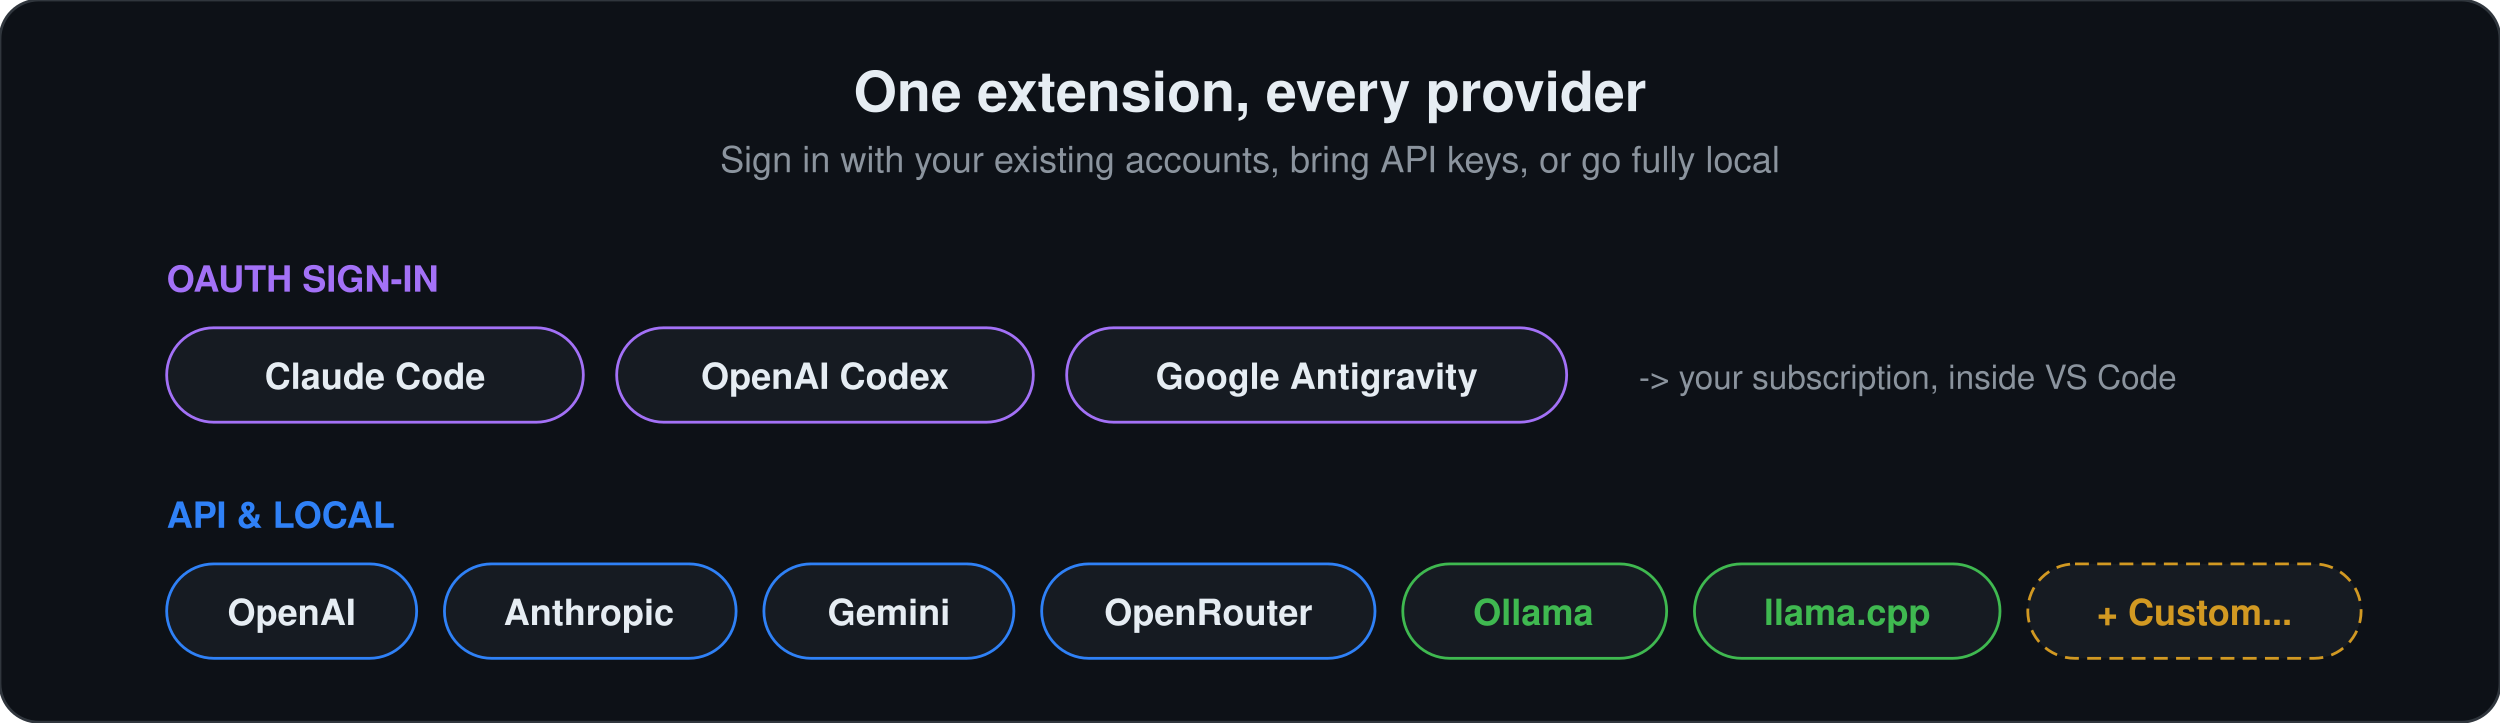
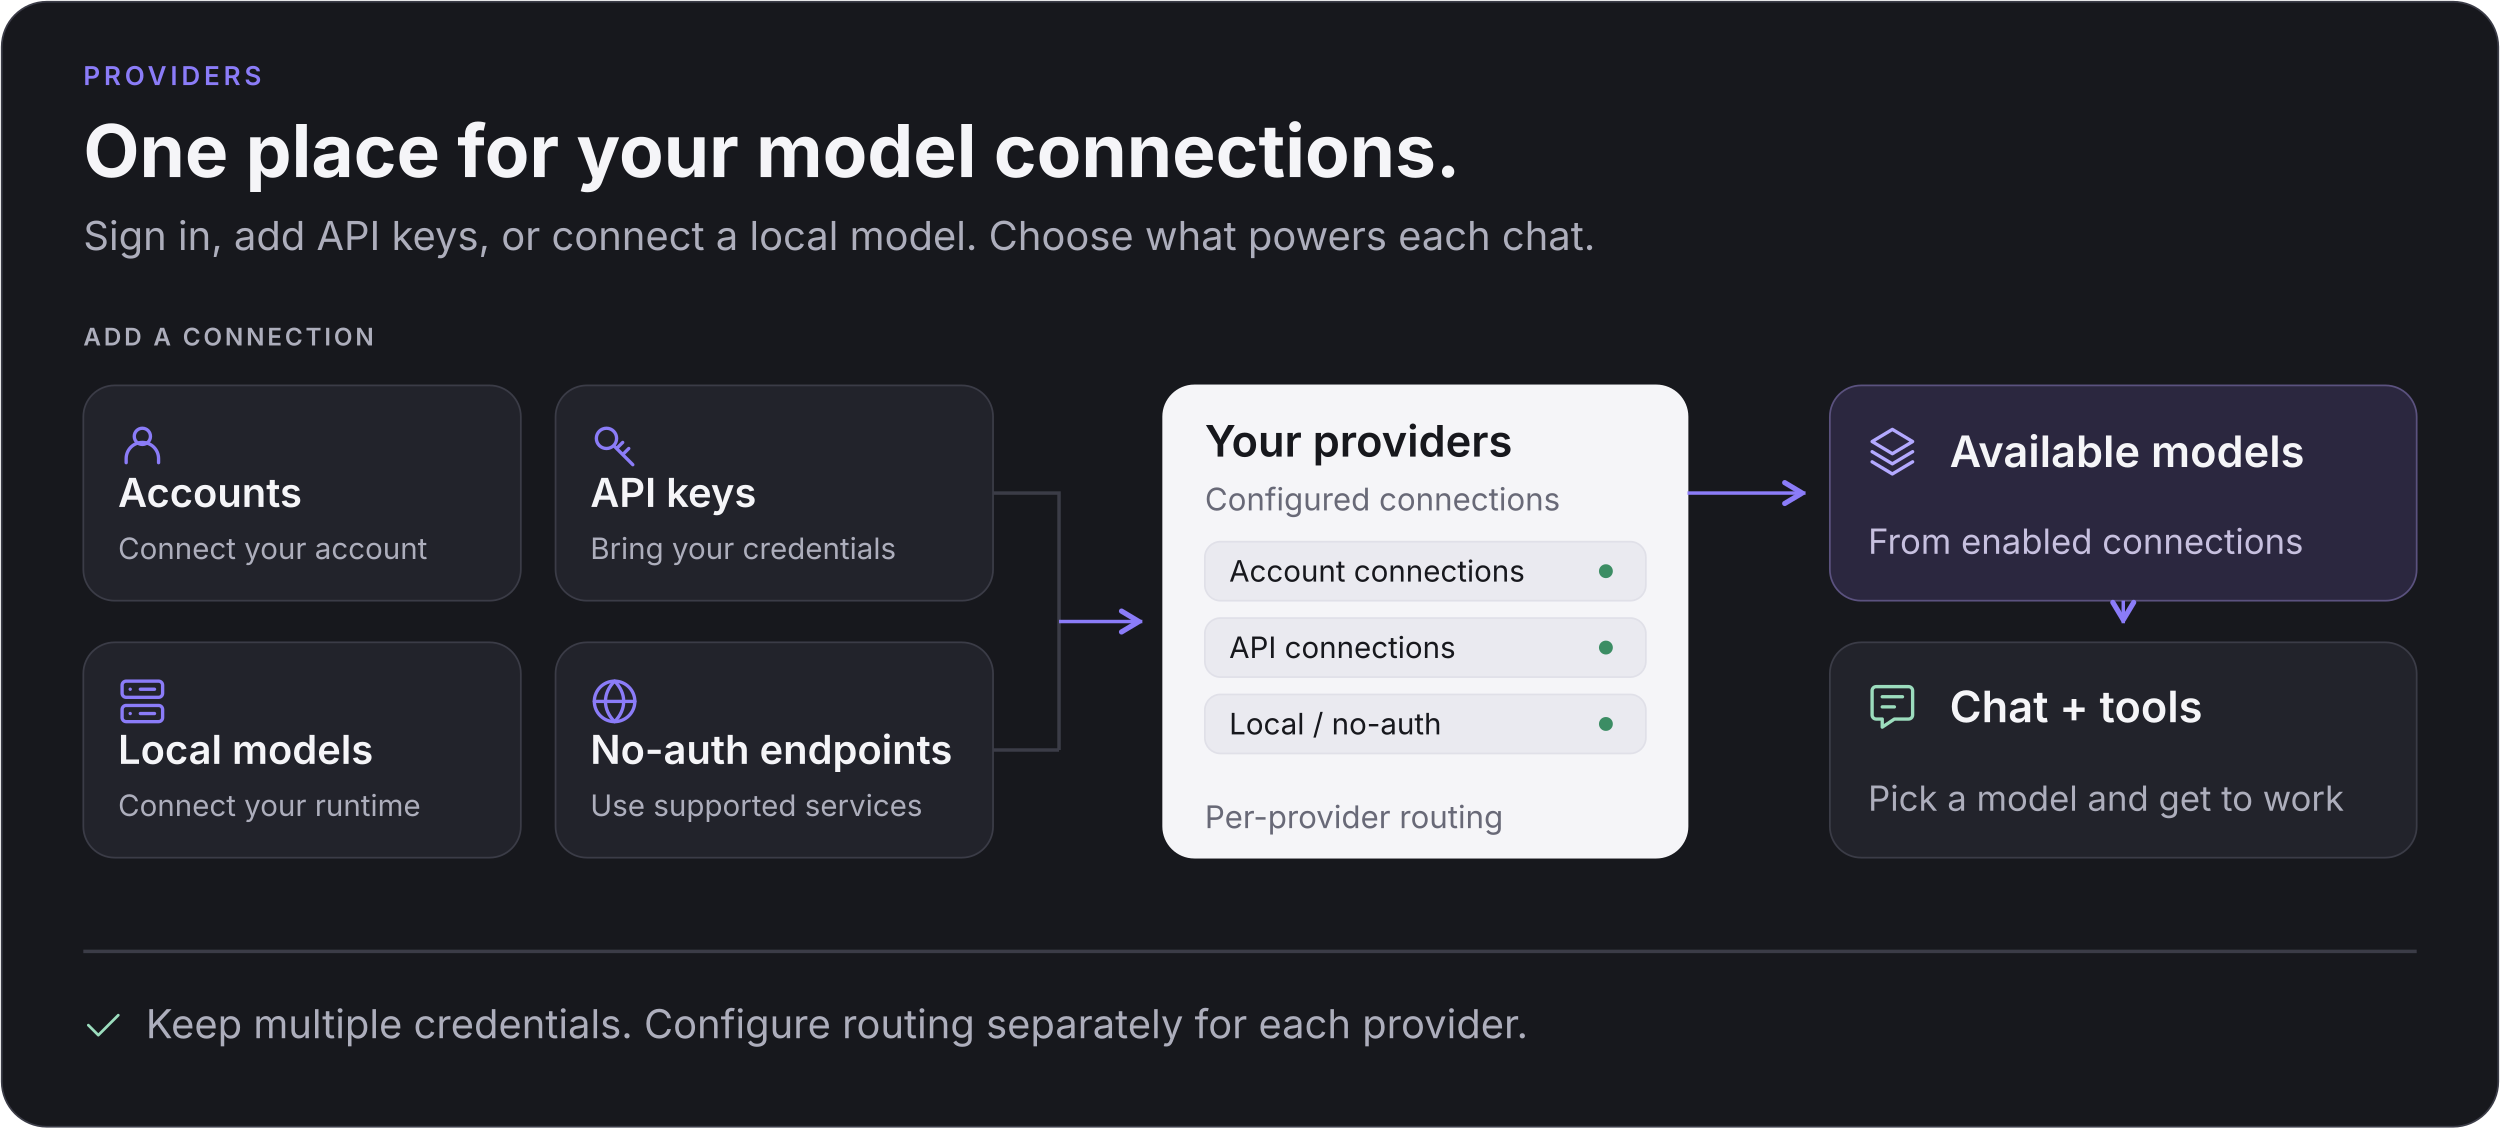
- <svg xmlns="http://www.w3.org/2000/svg" width="900" height="260" viewBox="0 0 900 260" font-family="Segoe UI, Ubuntu, Helvetica, Arial, sans-serif">
-   <rect width="900" height="260" rx="14" fill="#0d1117" stroke="#30363d" />
-   <text x="450" y="40" text-anchor="middle" font-size="20" font-weight="700" fill="#e6edf3">One extension, every provider</text>
-   <text x="450" y="62" text-anchor="middle" font-size="13" fill="#8b949e">Sign in with your existing accounts, bring API keys, or go fully local</text>
-   <text x="60" y="105" font-size="13" font-weight="700" fill="#a371f7">OAUTH SIGN-IN</text>
-   <g font-size="13" font-weight="600">
-     <rect x="60" y="118" width="150" height="34" rx="17" fill="#161b22" stroke="#a371f7" />
-     <text x="135" y="140" text-anchor="middle" fill="#e6edf3">Claude Code</text>
-     <rect x="222" y="118" width="150" height="34" rx="17" fill="#161b22" stroke="#a371f7" />
-     <text x="297" y="140" text-anchor="middle" fill="#e6edf3">OpenAI Codex</text>
-     <rect x="384" y="118" width="180" height="34" rx="17" fill="#161b22" stroke="#a371f7" />
-     <text x="474" y="140" text-anchor="middle" fill="#e6edf3">Google Antigravity</text>
+ <svg xmlns="http://www.w3.org/2000/svg" width="1440" height="650" viewBox="0 0 1440 650" role="img" aria-labelledby="title description" font-family="Segoe UI, Inter, Arial, sans-serif">
+   <defs>
+     <marker id="arrow" markerWidth="8" markerHeight="8" refX="7" refY="4" orient="auto">
+       <path d="m1 1 5 3-5 3" fill="none" stroke="#8b7cf8" stroke-width="1.5" stroke-linecap="round" stroke-linejoin="round" />
+     </marker>
+   </defs>
+   <rect x="1" y="1" width="1438" height="648" rx="26" fill="#17181d" stroke="#3b3c47" />
+   <text x="48" y="49" font-size="15" fill="#8b7cf8" font-weight="600" letter-spacing="2.2">PROVIDERS</text>
+   <text x="48" y="102" font-size="42" fill="#f5f5f8" font-weight="650">One place for your model connections.</text>
+   <text x="48" y="144" font-size="23" fill="#adaebc" font-weight="400">Sign in, add API keys, or connect a local model. Choose what powers each chat.</text>
+   <text x="48" y="199" font-size="14" fill="#adaebc" font-weight="600" letter-spacing="1.6">ADD A CONNECTION</text>
+   <rect x="48" y="222" width="252" height="124" rx="18" fill="#22232b" stroke="#3b3c47" />
+   <g transform="translate(68 242) scale(1.166667)" fill="none" stroke="#8b7cf8" stroke-width="1.65" stroke-linecap="round" stroke-linejoin="round">
+     <circle cx="12" cy="8" r="4" />
+     <path d="M4 21v-2a8 8 0 0 1 16 0v2" />
  </g>
-   <text x="590" y="140" font-size="12" fill="#8b949e">-&gt; your subscription, inside VS Code</text>
-   <text x="60" y="190" font-size="13" font-weight="700" fill="#2f81f7">API &amp; LOCAL</text>
-   <g font-size="13" font-weight="600">
-     <rect x="60" y="203" width="90" height="34" rx="17" fill="#161b22" stroke="#2f81f7" />
-     <text x="105" y="225" text-anchor="middle" fill="#e6edf3">OpenAI</text>
-     <rect x="160" y="203" width="105" height="34" rx="17" fill="#161b22" stroke="#2f81f7" />
-     <text x="212" y="225" text-anchor="middle" fill="#e6edf3">Anthropic</text>
-     <rect x="275" y="203" width="90" height="34" rx="17" fill="#161b22" stroke="#2f81f7" />
-     <text x="320" y="225" text-anchor="middle" fill="#e6edf3">Gemini</text>
-     <rect x="375" y="203" width="120" height="34" rx="17" fill="#161b22" stroke="#2f81f7" />
-     <text x="435" y="225" text-anchor="middle" fill="#e6edf3">OpenRouter</text>
-     <rect x="505" y="203" width="95" height="34" rx="17" fill="#161b22" stroke="#3fb950" />
-     <text x="552" y="225" text-anchor="middle" fill="#3fb950">Ollama</text>
-     <rect x="610" y="203" width="110" height="34" rx="17" fill="#161b22" stroke="#3fb950" />
-     <text x="665" y="225" text-anchor="middle" fill="#3fb950">llama.cpp</text>
-     <rect x="730" y="203" width="120" height="34" rx="17" fill="#161b22" stroke="#d29922" stroke-dasharray="5 3" />
-     <text x="790" y="225" text-anchor="middle" fill="#d29922">+ Custom...</text>
+   <text x="68" y="292" font-size="23" fill="#f5f5f8" font-weight="600">Accounts</text>
+   <text x="68" y="322" font-size="17" fill="#adaebc" font-weight="400">Connect your account</text>
+   <rect x="320" y="222" width="252" height="124" rx="18" fill="#22232b" stroke="#3b3c47" />
+   <g transform="translate(340 242) scale(1.166667)" fill="none" stroke="#8b7cf8" stroke-width="1.65" stroke-linecap="round" stroke-linejoin="round">
+     <circle cx="8" cy="9" r="5" />
+     <path d="m12 13 9 9m-5-5 3-3m-6 0 3-3" />
  </g>
+   <text x="340" y="292" font-size="23" fill="#f5f5f8" font-weight="600">API keys</text>
+   <text x="340" y="322" font-size="17" fill="#adaebc" font-weight="400">Bring your credentials</text>
+   <rect x="48" y="370" width="252" height="124" rx="18" fill="#22232b" stroke="#3b3c47" />
+   <g transform="translate(68 390) scale(1.166667)" fill="none" stroke="#8b7cf8" stroke-width="1.65" stroke-linecap="round" stroke-linejoin="round">
+     <rect x="2" y="2" width="20" height="8" rx="2" />
+     <rect x="2" y="14" width="20" height="8" rx="2" />
+     <path d="M6 6h.01M6 18h.01M11 6h7M11 18h7" />
+   </g>
+   <text x="68" y="440" font-size="23" fill="#f5f5f8" font-weight="600">Local models</text>
+   <text x="68" y="470" font-size="17" fill="#adaebc" font-weight="400">Connect your runtime</text>
+   <rect x="320" y="370" width="252" height="124" rx="18" fill="#22232b" stroke="#3b3c47" />
+   <g transform="translate(340 390) scale(1.166667)" fill="none" stroke="#8b7cf8" stroke-width="1.65" stroke-linecap="round" stroke-linejoin="round">
+     <circle cx="12" cy="12" r="10" />
+     <path d="M2 12h20M12 2c-6 6-6 14 0 20 6-6 6-14 0-20Z" />
+   </g>
+   <text x="340" y="440" font-size="23" fill="#f5f5f8" font-weight="600">No-auth endpoints</text>
+   <text x="340" y="470" font-size="17" fill="#adaebc" font-weight="400">Use supported services</text>
+   <path d="M572 284H610V432" fill="none" stroke="#3b3c47" stroke-width="2" />
+   <path d="M572 432H610V432" fill="none" stroke="#3b3c47" stroke-width="2" />
+   <path d="M610 358H658V358" fill="none" stroke="#8b7cf8" stroke-width="2" marker-end="url(#arrow)" />
+   <rect x="670" y="222" width="302" height="272" rx="18" fill="#f5f5f8" stroke="#f5f5f8" />
+   <text x="694" y="263" font-size="25" fill="#17181d" font-weight="600">Your providers</text>
+   <text x="694" y="294" font-size="18" fill="#686977" font-weight="400">Configured connections</text>
+   <rect x="694" y="312" width="254" height="34" rx="9" fill="#eaeaf0" stroke="#e0e0e8" />
+   <text x="708" y="335" font-size="17" fill="#17181d" font-weight="400">Account connections</text>
+   <circle cx="925" cy="329" r="4" fill="#3c8d64" />
+   <rect x="694" y="356" width="254" height="34" rx="9" fill="#eaeaf0" stroke="#e0e0e8" />
+   <text x="708" y="379" font-size="17" fill="#17181d" font-weight="400">API connections</text>
+   <circle cx="925" cy="373" r="4" fill="#3c8d64" />
+   <rect x="694" y="400" width="254" height="34" rx="9" fill="#eaeaf0" stroke="#e0e0e8" />
+   <text x="708" y="423" font-size="17" fill="#17181d" font-weight="400">Local / no-auth</text>
+   <circle cx="925" cy="417" r="4" fill="#3c8d64" />
+   <text x="694" y="477" font-size="18" fill="#686977" font-weight="400">Per-provider routing</text>
+   <path d="M972 284H1040V284" fill="none" stroke="#8b7cf8" stroke-width="2" marker-end="url(#arrow)" />
+   <rect x="1054" y="222" width="338" height="124" rx="18" fill="#2b273f" stroke="#5b527f" />
+   <g transform="translate(1076 245) scale(1.166667)" fill="none" stroke="#b3a9ff" stroke-width="1.65" stroke-linecap="round" stroke-linejoin="round">
+     <path d="m12 2 10 6-10 6L2 8Zm-10 11 10 6 10-6M2 18l10 6 10-6" />
+   </g>
+   <text x="1123" y="269" font-size="25" fill="#f5f5f8" font-weight="600">Available models</text>
+   <text x="1076" y="319" font-size="20" fill="#c7c0df" font-weight="400">From enabled connections</text>
+   <path d="M1223 346H1223V359" fill="none" stroke="#8b7cf8" stroke-width="2" marker-end="url(#arrow)" />
+   <rect x="1054" y="370" width="338" height="124" rx="18" fill="#22232b" stroke="#3b3c47" />
+   <g transform="translate(1076 392) scale(1.166667)" fill="none" stroke="#9cddbe" stroke-width="1.65" stroke-linecap="round" stroke-linejoin="round">
+     <path d="M20 3H4a2 2 0 0 0-2 2v12a2 2 0 0 0 2 2h3v4l6-4h7a2 2 0 0 0 2-2V5a2 2 0 0 0-2-2Z" />
+     <path d="M7 8h10M7 13h6" />
+   </g>
+   <text x="1123" y="416" font-size="25" fill="#f5f5f8" font-weight="600">Chat + tools</text>
+   <text x="1076" y="467" font-size="20" fill="#adaebc" font-weight="400">Pick a model and get to work</text>
+   <path d="M48 548H1392V548" fill="none" stroke="#3b3c47" stroke-width="2" />
+   <g transform="translate(48 579) scale(0.9583333)" fill="none" stroke="#9cddbe" stroke-width="1.65" stroke-linecap="round" stroke-linejoin="round">
+     <path d="m3 12 6 6L21 6" />
+   </g>
+   <text x="84" y="598" font-size="23" fill="#adaebc" font-weight="400">Keep multiple credentials. Configure routing separately for each provider.</text>
</svg>
